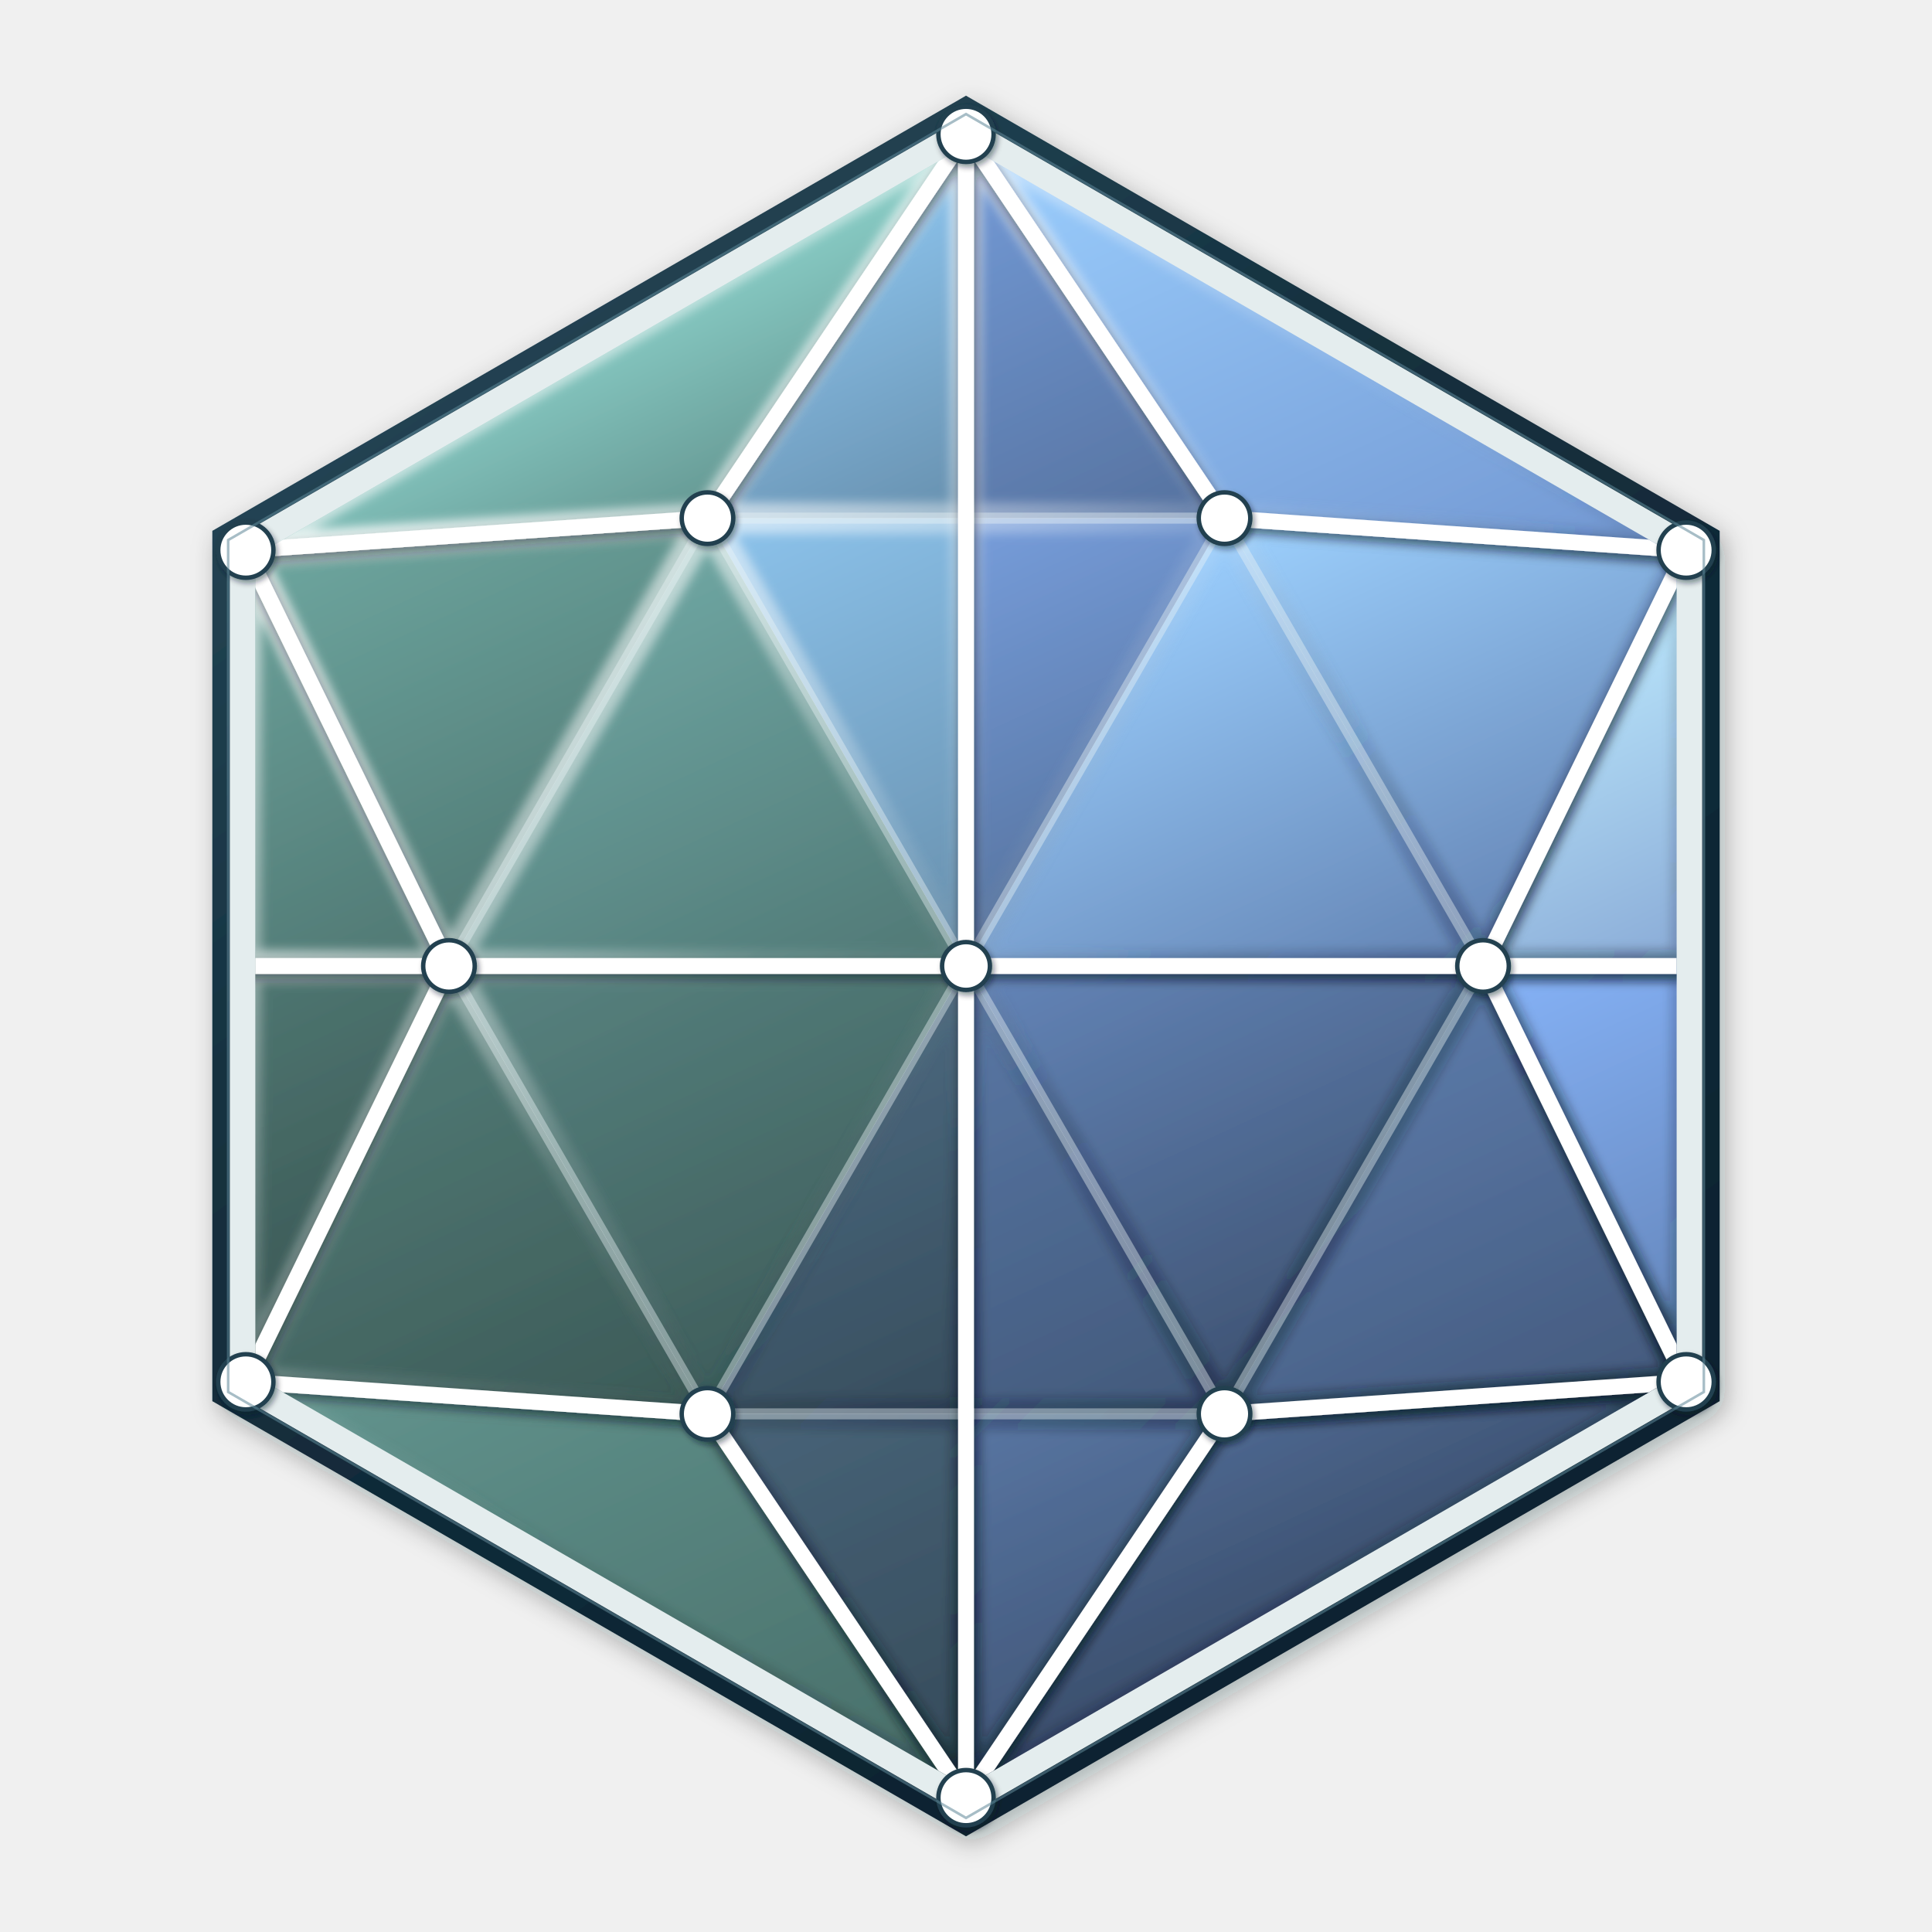
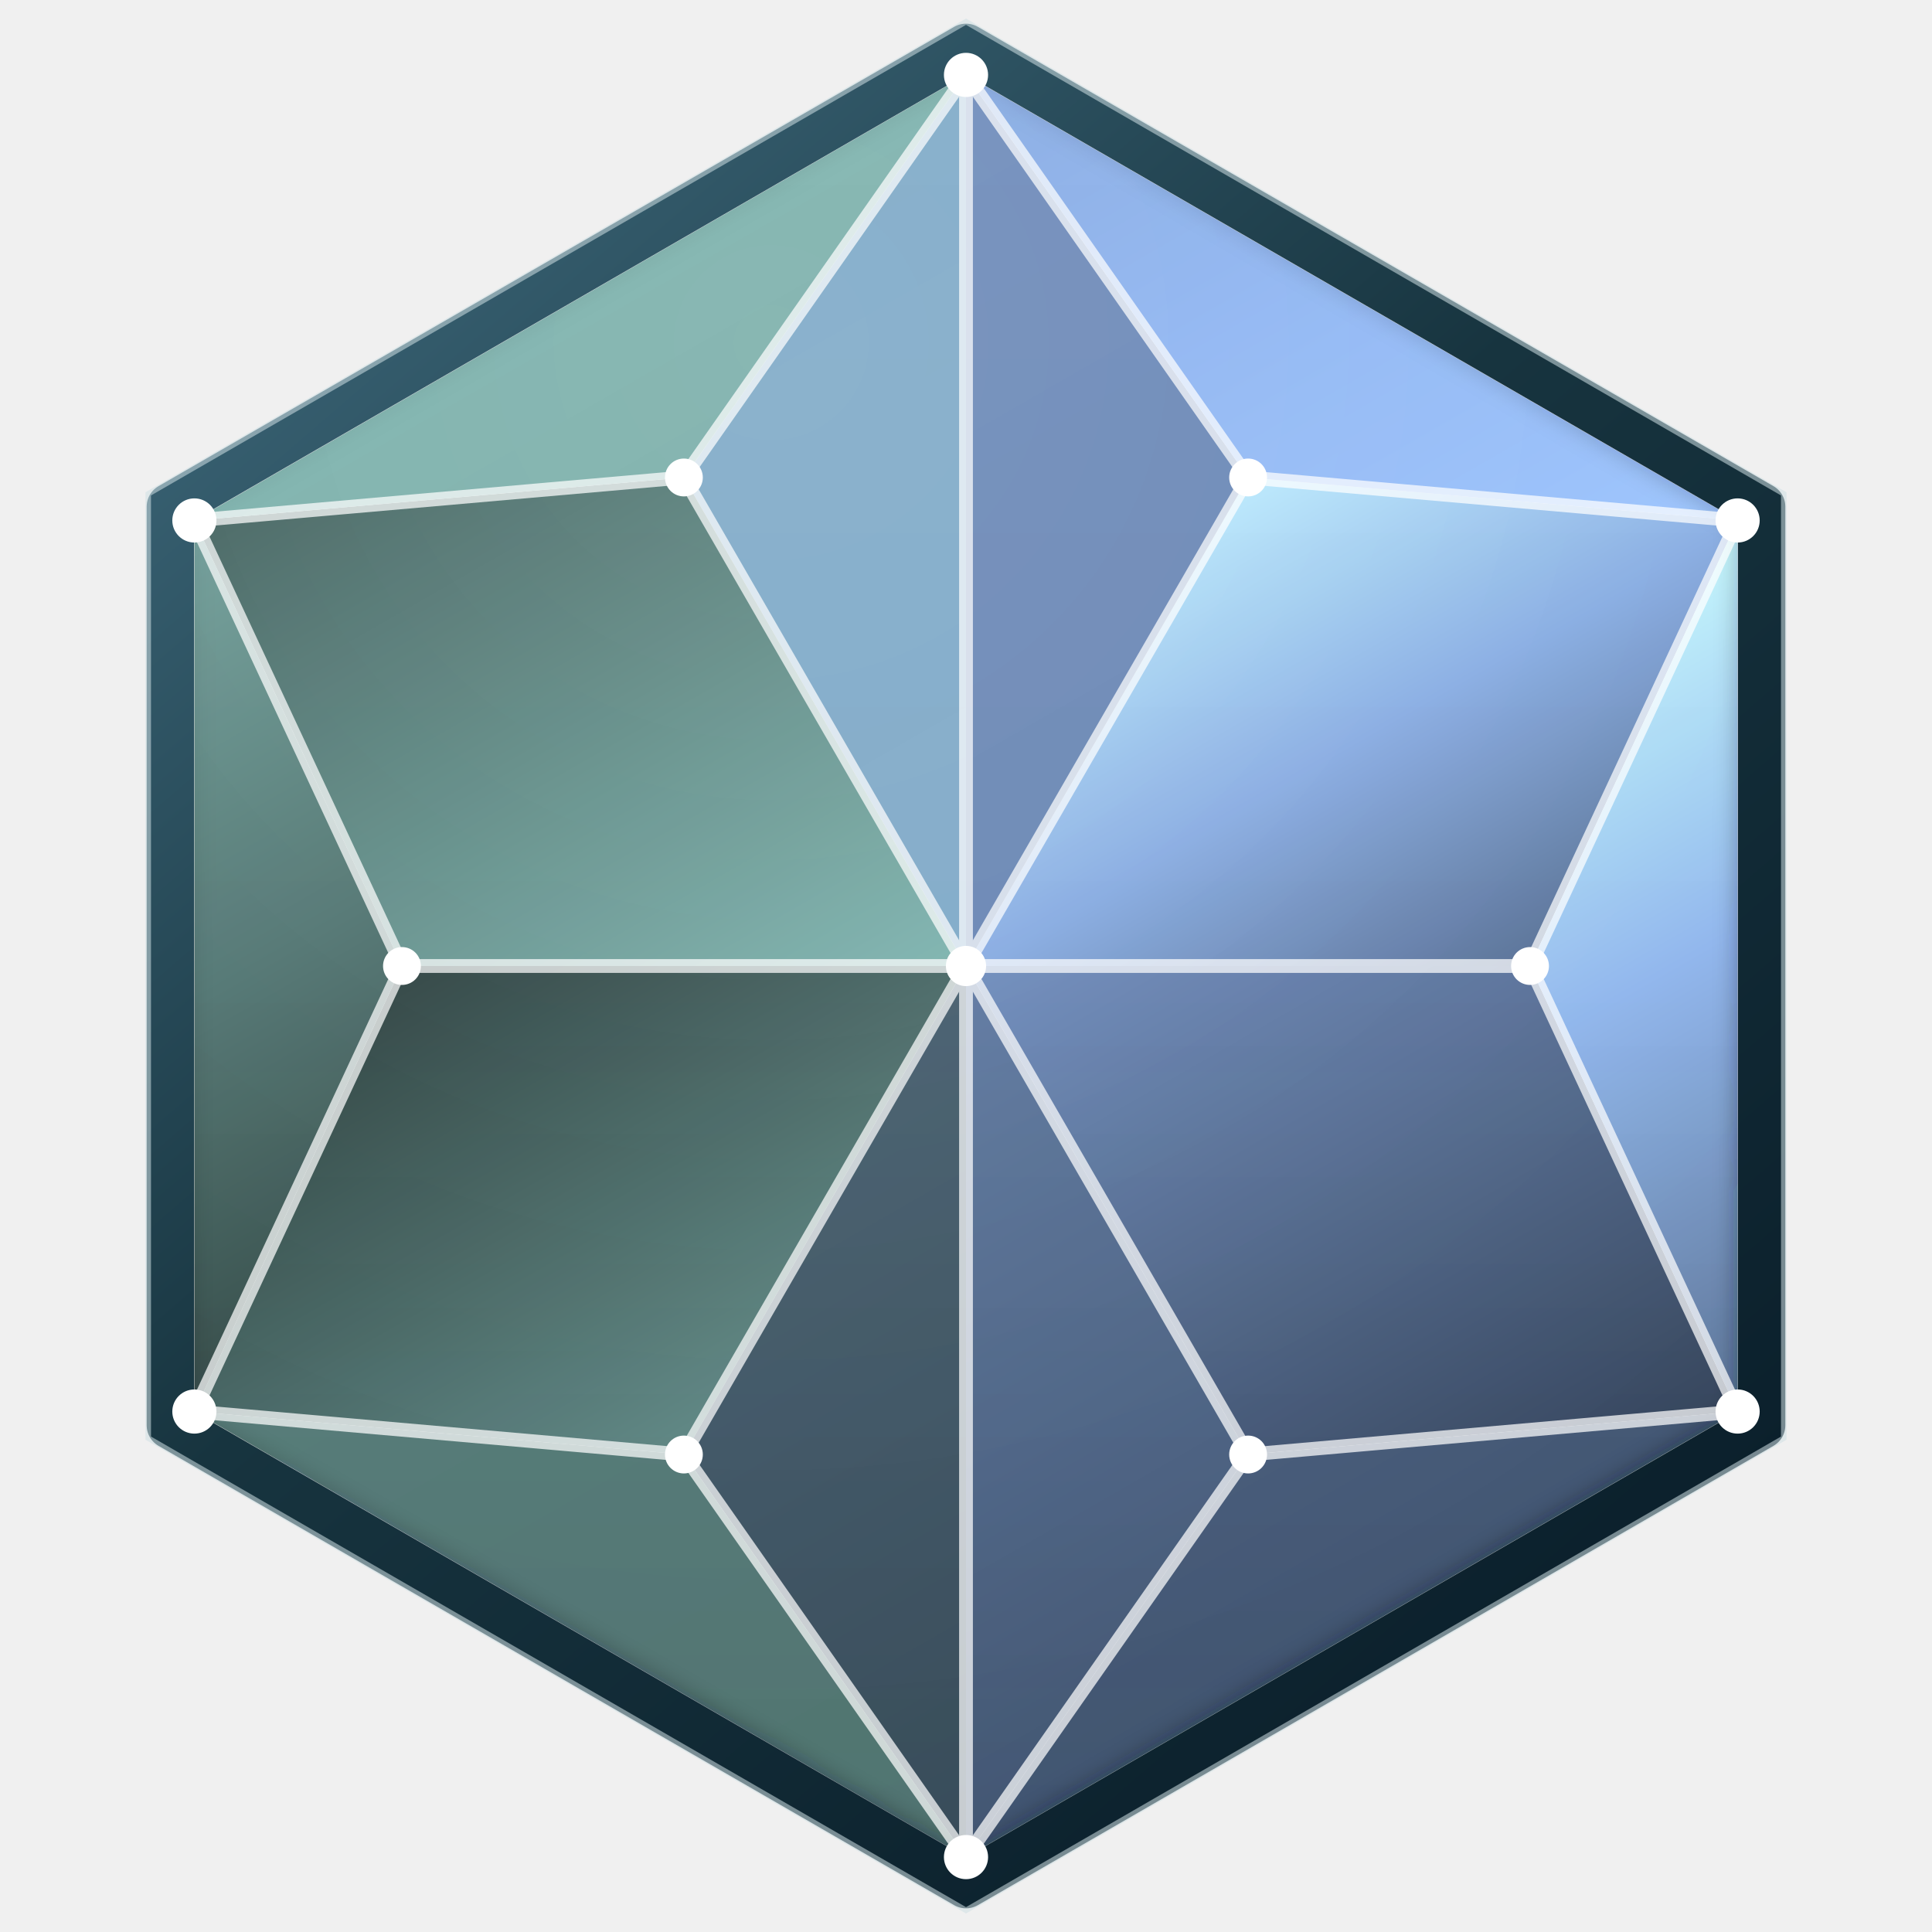
- <svg xmlns="http://www.w3.org/2000/svg" viewBox="-5.25 -5.25 10.5 10.5" width="512" height="512">
+ <svg xmlns="http://www.w3.org/2000/svg" viewBox="-4.90 -4.90 9.80 9.80" width="512" height="512">
  <defs>
-     <linearGradient id="f0" gradientUnits="userSpaceOnUse" x1="-0.682" y1="-1.478" x2="0.496" y2="1.074">
-       <stop offset="0" stop-color="#9CD0FF" />
-       <stop offset="1" stop-color="#6282B2" />
+     <linearGradient id="f0" gradientUnits="userSpaceOnUse" x1="0.715" y1="1.245" x2="-0.72" y2="-1.253">
+       <stop offset="0" stop-color="#5C7498" />
+       <stop offset="0.5" stop-color="#8CB0E6" />
+       <stop offset="1" stop-color="#BCECFF" />
    </linearGradient>
-     <linearGradient id="f1" gradientUnits="userSpaceOnUse" x1="-0.93" y1="-2.015" x2="0" y2="0">
-       <stop offset="0" stop-color="#779EDC" />
-       <stop offset="1" stop-color="#56739F" />
+     <linearGradient id="f1" gradientUnits="userSpaceOnUse" x1="0" y1="0" x2="-1.966" y2="-3.421">
+       <stop offset="0" stop-color="#6E8BB8" />
+       <stop offset="0.455" stop-color="#6F8CB9" />
+       <stop offset="1" stop-color="#718EBC" />
    </linearGradient>
-     <linearGradient id="f2" gradientUnits="userSpaceOnUse" x1="-1.178" y1="-2.552" x2="0" y2="0">
-       <stop offset="0" stop-color="#8DC4ED" />
-       <stop offset="1" stop-color="#668EAB" />
+     <linearGradient id="f2" gradientUnits="userSpaceOnUse" x1="0" y1="0" x2="-1.966" y2="-3.421">
+       <stop offset="0" stop-color="#84AECC" />
+       <stop offset="0.577" stop-color="#83ADCB" />
+       <stop offset="1" stop-color="#82ACC9" />
    </linearGradient>
-     <linearGradient id="f3" gradientUnits="userSpaceOnUse" x1="-1.178" y1="-2.552" x2="0" y2="0">
-       <stop offset="0" stop-color="#70A8A4" />
-       <stop offset="1" stop-color="#4F7774" />
+     <linearGradient id="f3" gradientUnits="userSpaceOnUse" x1="0" y1="0" x2="-1.962" y2="-3.413">
+       <stop offset="0" stop-color="#83B9B3" />
+       <stop offset="0.516" stop-color="#648E89" />
+       <stop offset="1" stop-color="#496764" />
    </linearGradient>
-     <linearGradient id="f4" gradientUnits="userSpaceOnUse" x1="-0.496" y1="-1.074" x2="0.682" y2="1.478">
-       <stop offset="0" stop-color="#588481" />
-       <stop offset="1" stop-color="#3E5D5B" />
+     <linearGradient id="f4" gradientUnits="userSpaceOnUse" x1="0.72" y1="1.253" x2="-0.715" y2="-1.245">
+       <stop offset="0" stop-color="#66908C" />
+       <stop offset="0.5" stop-color="#4C6B68" />
+       <stop offset="1" stop-color="#324745" />
    </linearGradient>
-     <linearGradient id="f5" gradientUnits="userSpaceOnUse" x1="0" y1="0" x2="1.178" y2="2.552">
-       <stop offset="0" stop-color="#5A79A8" />
-       <stop offset="1" stop-color="#415879" />
+     <linearGradient id="f5" gradientUnits="userSpaceOnUse" x1="1.966" y1="3.421" x2="0" y2="0">
+       <stop offset="0" stop-color="#4A5D7B" />
+       <stop offset="0.423" stop-color="#546B8D" />
+       <stop offset="1" stop-color="#637DA5" />
    </linearGradient>
-     <linearGradient id="f6" gradientUnits="userSpaceOnUse" x1="0" y1="0" x2="0.93" y2="2.015">
-       <stop offset="0" stop-color="#4B697F" />
-       <stop offset="1" stop-color="#364C5C" />
+     <linearGradient id="f6" gradientUnits="userSpaceOnUse" x1="1.966" y1="3.421" x2="0" y2="0">
+       <stop offset="0" stop-color="#3E5260" />
+       <stop offset="0.545" stop-color="#455B6A" />
+       <stop offset="1" stop-color="#4A6272" />
    </linearGradient>
-     <linearGradient id="f7" gradientUnits="userSpaceOnUse" x1="0" y1="0" x2="1.178" y2="2.552">
-       <stop offset="0" stop-color="#6486BA" />
-       <stop offset="1" stop-color="#3D5170" />
+     <linearGradient id="f7" gradientUnits="userSpaceOnUse" x1="1.962" y1="3.413" x2="0" y2="0">
+       <stop offset="0" stop-color="#39485F" />
+       <stop offset="0.484" stop-color="#566C90" />
+       <stop offset="1" stop-color="#7391C1" />
    </linearGradient>
-     <linearGradient id="f8" gradientUnits="userSpaceOnUse" x1="-0.682" y1="-1.478" x2="0.496" y2="1.074">
-       <stop offset="0" stop-color="#9ED2FF" />
-       <stop offset="1" stop-color="#6383B4" />
+     <linearGradient id="f8" gradientUnits="userSpaceOnUse" x1="-0.004" y1="-0.008" x2="-1.966" y2="-3.421">
+       <stop offset="0" stop-color="#9EC7FF" />
+       <stop offset="0.455" stop-color="#94BAF6" />
+       <stop offset="1" stop-color="#87AAE1" />
    </linearGradient>
-     <linearGradient id="f9" gradientUnits="userSpaceOnUse" x1="-1.728" y1="-3.743" x2="-0.682" y2="-1.478">
-       <stop offset="0" stop-color="#759DDA" />
-       <stop offset="1" stop-color="#55719E" />
+     <linearGradient id="f9" gradientUnits="userSpaceOnUse" x1="-1.436" y1="-2.498" x2="-1.966" y2="-3.421">
+       <stop offset="0" stop-color="#7EB1AC" />
+       <stop offset="0.664" stop-color="#80B3AE" />
+       <stop offset="1" stop-color="#80B4AF" />
    </linearGradient>
-     <linearGradient id="f10" gradientUnits="userSpaceOnUse" x1="-1.728" y1="-3.743" x2="-0.93" y2="-2.015">
-       <stop offset="0" stop-color="#8EC6F0" />
-       <stop offset="1" stop-color="#6790AE" />
+     <linearGradient id="f10" gradientUnits="userSpaceOnUse" x1="0.004" y1="0.008" x2="-1.962" y2="-3.413">
+       <stop offset="0" stop-color="#39504D" />
+       <stop offset="0.455" stop-color="#567975" />
+       <stop offset="1" stop-color="#73A29D" />
    </linearGradient>
-     <linearGradient id="f11" gradientUnits="userSpaceOnUse" x1="-1.554" y1="-3.368" x2="-0.496" y2="-1.074">
-       <stop offset="0" stop-color="#6EA7A0" />
-       <stop offset="1" stop-color="#507974" />
+     <linearGradient id="f11" gradientUnits="userSpaceOnUse" x1="1.966" y1="3.421" x2="0.004" y2="0.008">
+       <stop offset="0" stop-color="#597E79" />
+       <stop offset="0.545" stop-color="#5A807C" />
+       <stop offset="1" stop-color="#5B827D" />
    </linearGradient>
-     <linearGradient id="f12" gradientUnits="userSpaceOnUse" x1="-0.496" y1="-1.074" x2="0.682" y2="1.478">
-       <stop offset="0" stop-color="#527C77" />
-       <stop offset="1" stop-color="#3B5956" />
+     <linearGradient id="f12" gradientUnits="userSpaceOnUse" x1="1.966" y1="3.421" x2="1.436" y2="2.498">
+       <stop offset="0" stop-color="#485C79" />
+       <stop offset="0.336" stop-color="#495D7B" />
+       <stop offset="1" stop-color="#4C607F" />
    </linearGradient>
-     <linearGradient id="f13" gradientUnits="userSpaceOnUse" x1="0.93" y1="2.015" x2="1.728" y2="3.743">
-       <stop offset="0" stop-color="#5876A3" />
-       <stop offset="1" stop-color="#405576" />
-     </linearGradient>
-     <linearGradient id="f14" gradientUnits="userSpaceOnUse" x1="0.682" y1="1.478" x2="1.728" y2="3.743">
-       <stop offset="0" stop-color="#486479" />
-       <stop offset="1" stop-color="#344958" />
-     </linearGradient>
-     <linearGradient id="f15" gradientUnits="userSpaceOnUse" x1="0.496" y1="1.074" x2="1.554" y2="3.368">
-       <stop offset="0" stop-color="#5C7BAB" />
-       <stop offset="1" stop-color="#43597C" />
-     </linearGradient>
-     <linearGradient id="f16" gradientUnits="userSpaceOnUse" x1="-1.728" y1="-3.743" x2="-0.173" y2="-0.375">
-       <stop offset="0" stop-color="#9CD0FF" />
-       <stop offset="1" stop-color="#7196D1" />
-     </linearGradient>
-     <linearGradient id="f17" gradientUnits="userSpaceOnUse" x1="-1.728" y1="-3.743" x2="-1.178" y2="-2.552">
-       <stop offset="0" stop-color="#8BD0C9" />
-       <stop offset="1" stop-color="#659792" />
-     </linearGradient>
-     <linearGradient id="f18" gradientUnits="userSpaceOnUse" x1="-0.691" y1="-1.496" x2="0.173" y2="0.375">
-       <stop offset="0" stop-color="#4F7772" />
-       <stop offset="1" stop-color="#395653" />
-     </linearGradient>
-     <linearGradient id="f19" gradientUnits="userSpaceOnUse" x1="-1.554" y1="-3.368" x2="-0.496" y2="-1.074">
-       <stop offset="0" stop-color="#6DA49D" />
-       <stop offset="1" stop-color="#4F7772" />
-     </linearGradient>
-     <linearGradient id="f20" gradientUnits="userSpaceOnUse" x1="0.173" y1="0.375" x2="1.728" y2="3.743">
-       <stop offset="0" stop-color="#62958F" />
-       <stop offset="1" stop-color="#476C67" />
-     </linearGradient>
-     <linearGradient id="f21" gradientUnits="userSpaceOnUse" x1="1.178" y1="2.552" x2="1.728" y2="3.743">
-       <stop offset="0" stop-color="#4E6992" />
-       <stop offset="1" stop-color="#394C69" />
-     </linearGradient>
-     <linearGradient id="f22" gradientUnits="userSpaceOnUse" x1="0.496" y1="1.074" x2="1.554" y2="3.368">
-       <stop offset="0" stop-color="#86B3F8" />
-       <stop offset="1" stop-color="#6181B4" />
-     </linearGradient>
-     <linearGradient id="f23" gradientUnits="userSpaceOnUse" x1="-0.173" y1="-0.375" x2="0.691" y2="1.496">
-       <stop offset="0" stop-color="#BEEBFF" />
-       <stop offset="1" stop-color="#89AAD6" />
+     <linearGradient id="f13" gradientUnits="userSpaceOnUse" x1="1.962" y1="3.413" x2="-0.004" y2="-0.008">
+       <stop offset="0" stop-color="#627B9F" />
+       <stop offset="0.545" stop-color="#94BAF1" />
+       <stop offset="1" stop-color="#C6FAFF" />
    </linearGradient>
    <clipPath id="cf">
-       <polygon points="3.862,-2.23 0,-4.46 -3.862,-2.23 -3.862,2.23 0,4.46 3.862,2.23" />
+       <polygon points="4.036,-2.33 0,-4.66 -4.036,-2.33 -4.036,2.33 0,4.66 4.036,2.33" />
    </clipPath>
-     <radialGradient id="glow" cx="0.36" cy="0.30" r="0.85">
-       <stop offset="0" stop-color="#FFFFFF" stop-opacity="0.16" />
-       <stop offset="0.55" stop-color="#FFFFFF" stop-opacity="0.04" />
-       <stop offset="1" stop-color="#04121C" stop-opacity="0.20" />
+     <linearGradient id="rim" gradientUnits="userSpaceOnUse" x1="-3.6" y1="-3.9" x2="3.2" y2="4.0">
+       <stop offset="0" stop-color="#3C6678" />
+       <stop offset="0.45" stop-color="#17343F" />
+       <stop offset="1" stop-color="#0A1E2A" />
+     </linearGradient>
+     <radialGradient id="spec" cx="0.40" cy="0.18" r="0.72">
+       <stop offset="0" stop-color="#FFFFFF" stop-opacity="0.075" />
+       <stop offset="0.6" stop-color="#FFFFFF" stop-opacity="0.02" />
+       <stop offset="1" stop-color="#FFFFFF" stop-opacity="0" />
    </radialGradient>
-     <linearGradient id="bev" gradientUnits="userSpaceOnUse" x1="-3.6" y1="-3.6" x2="3.6" y2="3.6">
-       <stop offset="0" stop-color="#FFFFFF" stop-opacity="0.72" />
-       <stop offset="0.42" stop-color="#FFFFFF" stop-opacity="0.06" />
-       <stop offset="0.58" stop-color="#05141F" stop-opacity="0.06" />
-       <stop offset="1" stop-color="#05141F" stop-opacity="0.34" />
+     <linearGradient id="vig" gradientUnits="userSpaceOnUse" x1="0" y1="-4.4" x2="0" y2="4.6">
+       <stop offset="0" stop-color="#02121C" stop-opacity="0" />
+       <stop offset="0.5" stop-color="#02121C" stop-opacity="0.02" />
+       <stop offset="1" stop-color="#02121C" stop-opacity="0.10" />
    </linearGradient>
-     <linearGradient id="rim" x1="0" y1="0" x2="0.6" y2="1">
-       <stop offset="0" stop-color="#2C4F60" />
-       <stop offset="0.45" stop-color="#14303E" />
-       <stop offset="1" stop-color="#0C2230" />
+     <linearGradient id="ish" gradientUnits="userSpaceOnUse" x1="-3.2" y1="-3.8" x2="3.2" y2="3.8">
+       <stop offset="0" stop-color="#08202D" stop-opacity="0.05" />
+       <stop offset="0.45" stop-color="#08202D" stop-opacity="0.20" />
+       <stop offset="1" stop-color="#061A26" stop-opacity="0.62" />
    </linearGradient>
-     <filter id="lsh" x="-30%%" y="-30%%" width="160%%" height="160%%">
-       <feDropShadow dx="0.009" dy="0.030" stdDeviation="0.026" flood-color="#06131C" flood-opacity="0.55" />
-     </filter>
-     <filter id="dsh" x="-140%%" y="-140%%" width="380%%" height="380%%">
-       <feDropShadow dx="0.012" dy="0.018" stdDeviation="0.016" flood-color="#0A1B26" flood-opacity="0.45" />
-     </filter>
-     <filter id="bevblur" x="-40%%" y="-40%%" width="180%%" height="180%%">
-       <feGaussianBlur stdDeviation="0.026" />
-     </filter>
-     <filter id="gsh" x="-30%%" y="-30%%" width="160%%" height="160%%">
-       <feDropShadow dx="0.030" dy="0.045" stdDeviation="0.070" flood-color="#0A1B26" flood-opacity="0.30" />
+     <filter id="ishblur" x="-20%" y="-20%" width="140%" height="140%">
+       <feGaussianBlur stdDeviation="0.062" />
    </filter>
  </defs>
-   <g filter="url(#gsh)">
-     <polygon points="4.096,-2.365 0,-4.73 -4.096,-2.365 -4.096,2.365 0,4.73 4.096,2.365" fill="url(#rim)" />
-     <polygon points="4.001,-2.31 0,-4.62 -4.001,-2.31 -4.001,2.31 0,4.62 4.001,2.31" fill="#E4EDEE" />
-     <g clip-path="url(#cf)">
-       <polygon points="0,0 2.81,0 1.405,-2.434" fill="url(#f0)" />
-       <polygon points="0,0 1.405,-2.434 0,-2.434" fill="url(#f1)" />
-       <polygon points="0,0 0,-2.434 -1.405,-2.434" fill="url(#f2)" />
-       <polygon points="0,0 -1.405,-2.434 -2.81,0" fill="url(#f3)" />
-       <polygon points="0,0 -2.81,0 -1.405,2.434" fill="url(#f4)" />
-       <polygon points="0,0 0,2.434 1.405,2.434" fill="url(#f5)" />
-       <polygon points="0,0 -1.405,2.434 0,2.434" fill="url(#f6)" />
-       <polygon points="0,0 1.405,2.434 2.81,0" fill="url(#f7)" />
-       <polygon points="3.914,-2.26 2.81,0 1.405,-2.434" fill="url(#f8)" />
-       <polygon points="0,-4.52 1.405,-2.434 0,-2.434 0,-4.52" fill="url(#f9)" />
-       <polygon points="0,-2.434 -1.405,-2.434 0,-4.52" fill="url(#f10)" />
-       <polygon points="-3.914,-2.26 -1.405,-2.434 -2.81,0" fill="url(#f11)" />
-       <polygon points="-3.914,2.26 -2.81,0 -2.81,0 -1.405,2.434" fill="url(#f12)" />
-       <polygon points="0,2.434 1.405,2.434 0,4.52" fill="url(#f13)" />
-       <polygon points="0,4.52 -1.405,2.434 0,2.434 0,4.52" fill="url(#f14)" />
-       <polygon points="3.914,2.26 1.405,2.434 2.81,0" fill="url(#f15)" />
-       <polygon points="3.914,-2.26 0,-4.52 1.405,-2.434" fill="url(#f16)" />
-       <polygon points="0,-4.52 -3.914,-2.26 -1.405,-2.434 0,-4.52" fill="url(#f17)" />
-       <polygon points="-3.914,0 -3.914,2.26 -2.81,0" fill="url(#f18)" />
-       <polygon points="-3.914,-2.26 -3.914,0 -2.81,0 -2.81,0" fill="url(#f19)" />
-       <polygon points="-3.914,2.26 0,4.52 -1.405,2.434" fill="url(#f20)" />
-       <polygon points="0,4.52 3.914,2.26 1.405,2.434 0,4.52" fill="url(#f21)" />
-       <polygon points="3.914,2.26 3.914,0 2.81,0" fill="url(#f22)" />
-       <polygon points="3.914,0 3.914,-2.26 2.81,0" fill="url(#f23)" />
-       <g fill="none" stroke="url(#bev)" stroke-width="0.17" stroke-linejoin="round" filter="url(#bevblur)">
-         <polygon points="0,0 2.81,0 1.405,-2.434" />
-         <polygon points="0,0 1.405,-2.434 0,-2.434" />
-         <polygon points="0,0 0,-2.434 -1.405,-2.434" />
-         <polygon points="0,0 -1.405,-2.434 -2.81,0" />
-         <polygon points="0,0 -2.81,0 -1.405,2.434" />
-         <polygon points="0,0 0,2.434 1.405,2.434" />
-         <polygon points="0,0 -1.405,2.434 0,2.434" />
-         <polygon points="0,0 1.405,2.434 2.81,0" />
-         <polygon points="3.914,-2.26 2.81,0 1.405,-2.434" />
-         <polygon points="0,-4.52 1.405,-2.434 0,-2.434 0,-4.52" />
-         <polygon points="0,-2.434 -1.405,-2.434 0,-4.52" />
-         <polygon points="-3.914,-2.26 -1.405,-2.434 -2.81,0" />
-         <polygon points="-3.914,2.26 -2.81,0 -2.81,0 -1.405,2.434" />
-         <polygon points="0,2.434 1.405,2.434 0,4.52" />
-         <polygon points="0,4.52 -1.405,2.434 0,2.434 0,4.52" />
-         <polygon points="3.914,2.26 1.405,2.434 2.81,0" />
-         <polygon points="3.914,-2.26 0,-4.52 1.405,-2.434" />
-         <polygon points="0,-4.52 -3.914,-2.26 -1.405,-2.434 0,-4.52" />
-         <polygon points="-3.914,0 -3.914,2.26 -2.81,0" />
-         <polygon points="-3.914,-2.26 -3.914,0 -2.81,0 -2.81,0" />
-         <polygon points="-3.914,2.26 0,4.52 -1.405,2.434" />
-         <polygon points="0,4.52 3.914,2.26 1.405,2.434 0,4.52" />
-         <polygon points="3.914,2.26 3.914,0 2.81,0" />
-         <polygon points="3.914,0 3.914,-2.26 2.81,0" />
-       </g>
-     </g>
-     <g clip-path="url(#cf)" stroke="#EAF4F6" stroke-width="0.06" stroke-linecap="round" opacity="0.42">
-       <line x1="2.81" y1="0" x2="1.405" y2="-2.434" />
-       <line x1="1.405" y1="-2.434" x2="-1.405" y2="-2.434" />
-       <line x1="-1.405" y1="-2.434" x2="-2.81" y2="0" />
-       <line x1="-2.81" y1="0" x2="-1.405" y2="2.434" />
-       <line x1="-1.405" y1="2.434" x2="1.405" y2="2.434" />
-       <line x1="1.405" y1="2.434" x2="2.81" y2="0" />
-       <line x1="0" y1="0" x2="1.405" y2="-2.434" />
-       <line x1="0" y1="0" x2="-1.405" y2="-2.434" />
-       <line x1="0" y1="0" x2="-1.405" y2="2.434" />
-       <line x1="0" y1="0" x2="1.405" y2="2.434" />
-     </g>
-     <g clip-path="url(#cf)" stroke="#FFFFFF" stroke-width="0.086" stroke-linecap="round" filter="url(#lsh)">
-       <line x1="3.914" y1="-2.26" x2="2.81" y2="0" />
-       <line x1="3.914" y1="-2.26" x2="1.405" y2="-2.434" />
-       <line x1="0" y1="-4.52" x2="1.405" y2="-2.434" />
-       <line x1="0" y1="-4.52" x2="-1.405" y2="-2.434" />
-       <line x1="-3.914" y1="-2.26" x2="-1.405" y2="-2.434" />
-       <line x1="-3.914" y1="-2.26" x2="-2.81" y2="0" />
-       <line x1="-3.914" y1="2.26" x2="-2.81" y2="0" />
-       <line x1="-3.914" y1="2.26" x2="-1.405" y2="2.434" />
-       <line x1="0" y1="4.52" x2="-1.405" y2="2.434" />
-       <line x1="0" y1="4.52" x2="1.405" y2="2.434" />
-       <line x1="3.914" y1="2.26" x2="1.405" y2="2.434" />
-       <line x1="3.914" y1="2.26" x2="2.81" y2="0" />
-       <line x1="0" y1="4.52" x2="0" y2="-4.52" />
-       <line x1="3.914" y1="0" x2="-3.914" y2="0" />
-     </g>
-     <g fill="#FFFFFF" stroke="#22414F" stroke-width="0.024" filter="url(#dsh)">
-       <circle cx="3.914" cy="-2.26" r="0.150" />
-       <circle cx="0" cy="-4.52" r="0.150" />
-       <circle cx="-3.914" cy="-2.26" r="0.150" />
-       <circle cx="-3.914" cy="2.26" r="0.150" />
-       <circle cx="0" cy="4.52" r="0.150" />
-       <circle cx="3.914" cy="2.26" r="0.150" />
-       <circle cx="2.81" cy="0" r="0.140" />
-       <circle cx="1.405" cy="-2.434" r="0.140" />
-       <circle cx="-1.405" cy="-2.434" r="0.140" />
-       <circle cx="-2.81" cy="0" r="0.140" />
-       <circle cx="-1.405" cy="2.434" r="0.140" />
-       <circle cx="1.405" cy="2.434" r="0.140" />
-       <circle cx="0" cy="0" r="0.130" />
-     </g>
-     <polygon points="4.01,-2.315 0,-4.63 -4.01,-2.315 -4.01,2.315 0,4.63 4.01,2.315" fill="none" stroke="#5E8798" stroke-width="0.014" opacity="0.55" />
+   <g clip-path="url(#cf)">
+     <polygon points="0,0 2.861,0 3.914,-2.26 1.431,-2.478" fill="url(#f0)" />
+     <polygon points="0,0 1.431,-2.478 0,-4.52 0,-4.52" fill="url(#f1)" />
+     <polygon points="0,0 0,-4.52 -1.431,-2.478" fill="url(#f2)" />
+     <polygon points="0,0 -1.431,-2.478 -3.914,-2.26 -2.861,0" fill="url(#f3)" />
+     <polygon points="0,0 -2.861,0 -3.914,2.26 -1.431,2.478" fill="url(#f4)" />
+     <polygon points="0,0 0,4.52 1.431,2.478" fill="url(#f5)" />
+     <polygon points="0,0 -1.431,2.478 0,4.52 0,4.52" fill="url(#f6)" />
+     <polygon points="0,0 1.431,2.478 3.914,2.26 2.861,0" fill="url(#f7)" />
+     <polygon points="3.914,-2.26 0,-4.52 1.431,-2.478" fill="url(#f8)" />
+     <polygon points="0,-4.52 -3.914,-2.26 -1.431,-2.478" fill="url(#f9)" />
+     <polygon points="-3.914,-2.26 -3.914,2.26 -2.861,0" fill="url(#f10)" />
+     <polygon points="-3.914,2.26 0,4.52 -1.431,2.478" fill="url(#f11)" />
+     <polygon points="0,4.52 3.914,2.26 1.431,2.478" fill="url(#f12)" />
+     <polygon points="3.914,2.26 3.914,-2.26 2.861,0" fill="url(#f13)" />
+   </g>
+   <g clip-path="url(#cf)">
+     <rect x="-5.0" y="-5.0" width="10.0" height="10.0" fill="url(#spec)" />
+     <rect x="-5.0" y="-5.0" width="10.0" height="10.0" fill="url(#vig)" />
+     <polygon points="4.036,-2.33 0,-4.66 -4.036,-2.33 -4.036,2.33 0,4.66 4.036,2.33" fill="none" stroke="url(#ish)" stroke-width="0.22" filter="url(#ishblur)" />
+   </g>
+   <g clip-path="url(#cf)" stroke="#FFFFFF" stroke-width="0.07" stroke-linecap="round" opacity="0.72">
+     <line x1="3.914" y1="-2.26" x2="2.861" y2="0" />
+     <line x1="3.914" y1="-2.26" x2="1.431" y2="-2.478" />
+     <line x1="0" y1="-4.52" x2="1.431" y2="-2.478" />
+     <line x1="0" y1="-4.52" x2="-1.431" y2="-2.478" />
+     <line x1="-3.914" y1="-2.26" x2="-1.431" y2="-2.478" />
+     <line x1="-3.914" y1="-2.26" x2="-2.861" y2="0" />
+     <line x1="-3.914" y1="2.26" x2="-2.861" y2="0" />
+     <line x1="-3.914" y1="2.26" x2="-1.431" y2="2.478" />
+     <line x1="0" y1="4.52" x2="-1.431" y2="2.478" />
+     <line x1="0" y1="4.52" x2="1.431" y2="2.478" />
+     <line x1="3.914" y1="2.26" x2="1.431" y2="2.478" />
+     <line x1="3.914" y1="2.26" x2="2.861" y2="0" />
+     <line x1="0" y1="0" x2="2.861" y2="0" />
+     <line x1="0" y1="0" x2="1.431" y2="-2.478" />
+     <line x1="0" y1="0" x2="-1.431" y2="-2.478" />
+     <line x1="0" y1="0" x2="-2.861" y2="0" />
+     <line x1="0" y1="0" x2="-1.431" y2="2.478" />
+     <line x1="0" y1="0" x2="1.431" y2="2.478" />
+     <line x1="0" y1="-4.52" x2="0" y2="4.52" />
+   </g>
+   <polygon points="4.036,-2.33 0,-4.66 -4.036,-2.33 -4.036,2.33 0,4.66 4.036,2.33" fill="none" stroke="url(#rim)" stroke-width="0.24" stroke-linejoin="round" />
+   <polygon points="4.148,-2.395 0,-4.79 -4.148,-2.395 -4.148,2.395 0,4.79 4.148,2.395" fill="none" stroke="#CFE0E4" stroke-width="0.028" opacity="0.55" />
+   <g fill="#FFFFFF">
+     <circle cx="3.914" cy="-2.26" r="0.112" />
+     <circle cx="0" cy="-4.52" r="0.112" />
+     <circle cx="-3.914" cy="-2.26" r="0.112" />
+     <circle cx="-3.914" cy="2.26" r="0.112" />
+     <circle cx="0" cy="4.52" r="0.112" />
+     <circle cx="3.914" cy="2.26" r="0.112" />
+     <circle cx="2.861" cy="0" r="0.096" />
+     <circle cx="1.431" cy="-2.478" r="0.096" />
+     <circle cx="-1.431" cy="-2.478" r="0.096" />
+     <circle cx="-2.861" cy="0" r="0.096" />
+     <circle cx="-1.431" cy="2.478" r="0.096" />
+     <circle cx="1.431" cy="2.478" r="0.096" />
+     <circle cx="0" cy="0" r="0.102" />
  </g>
</svg>
